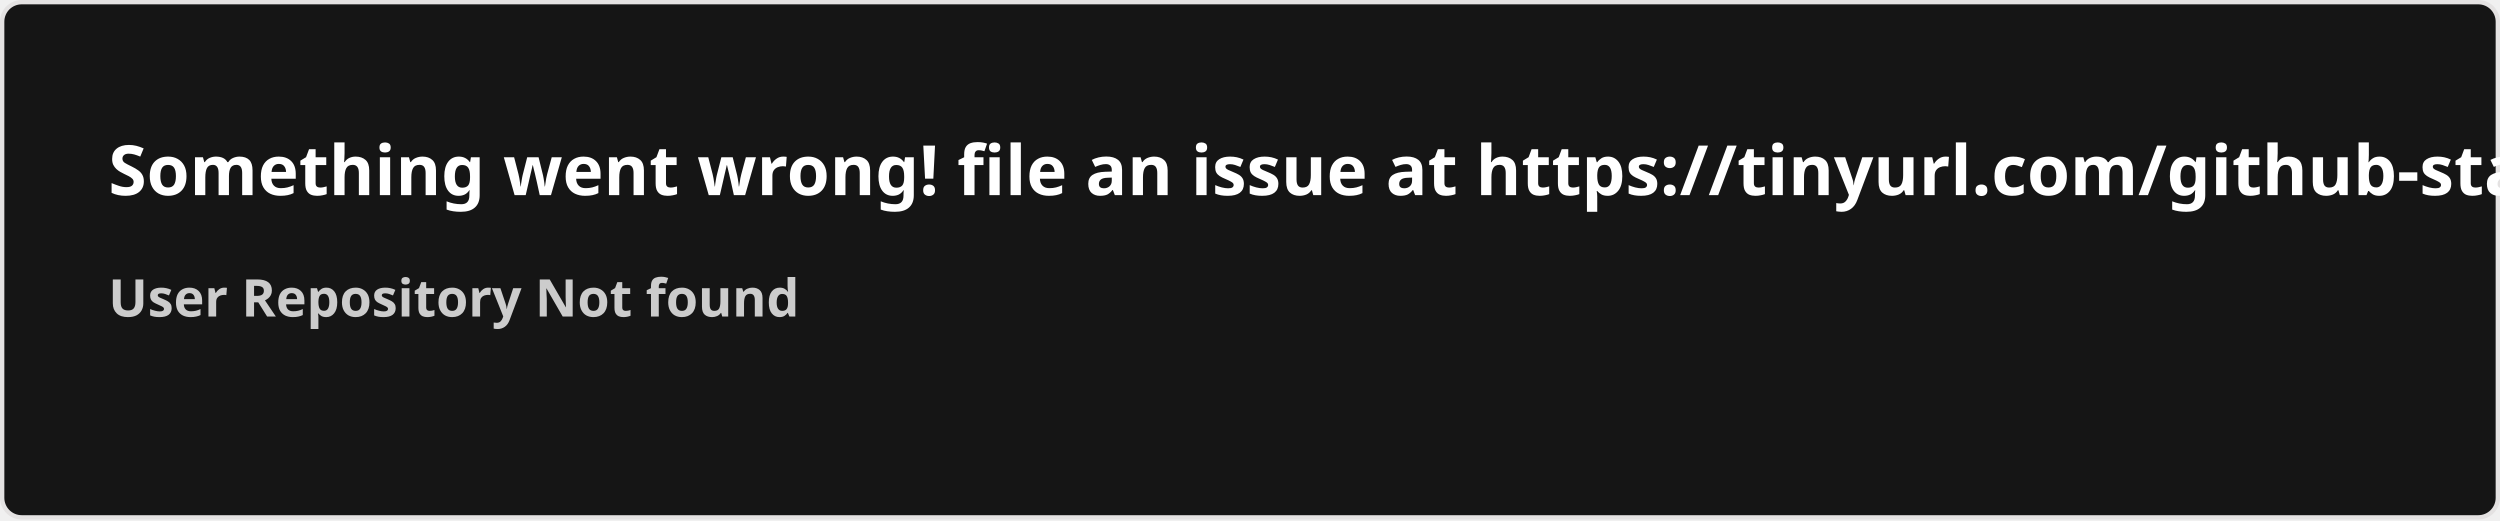
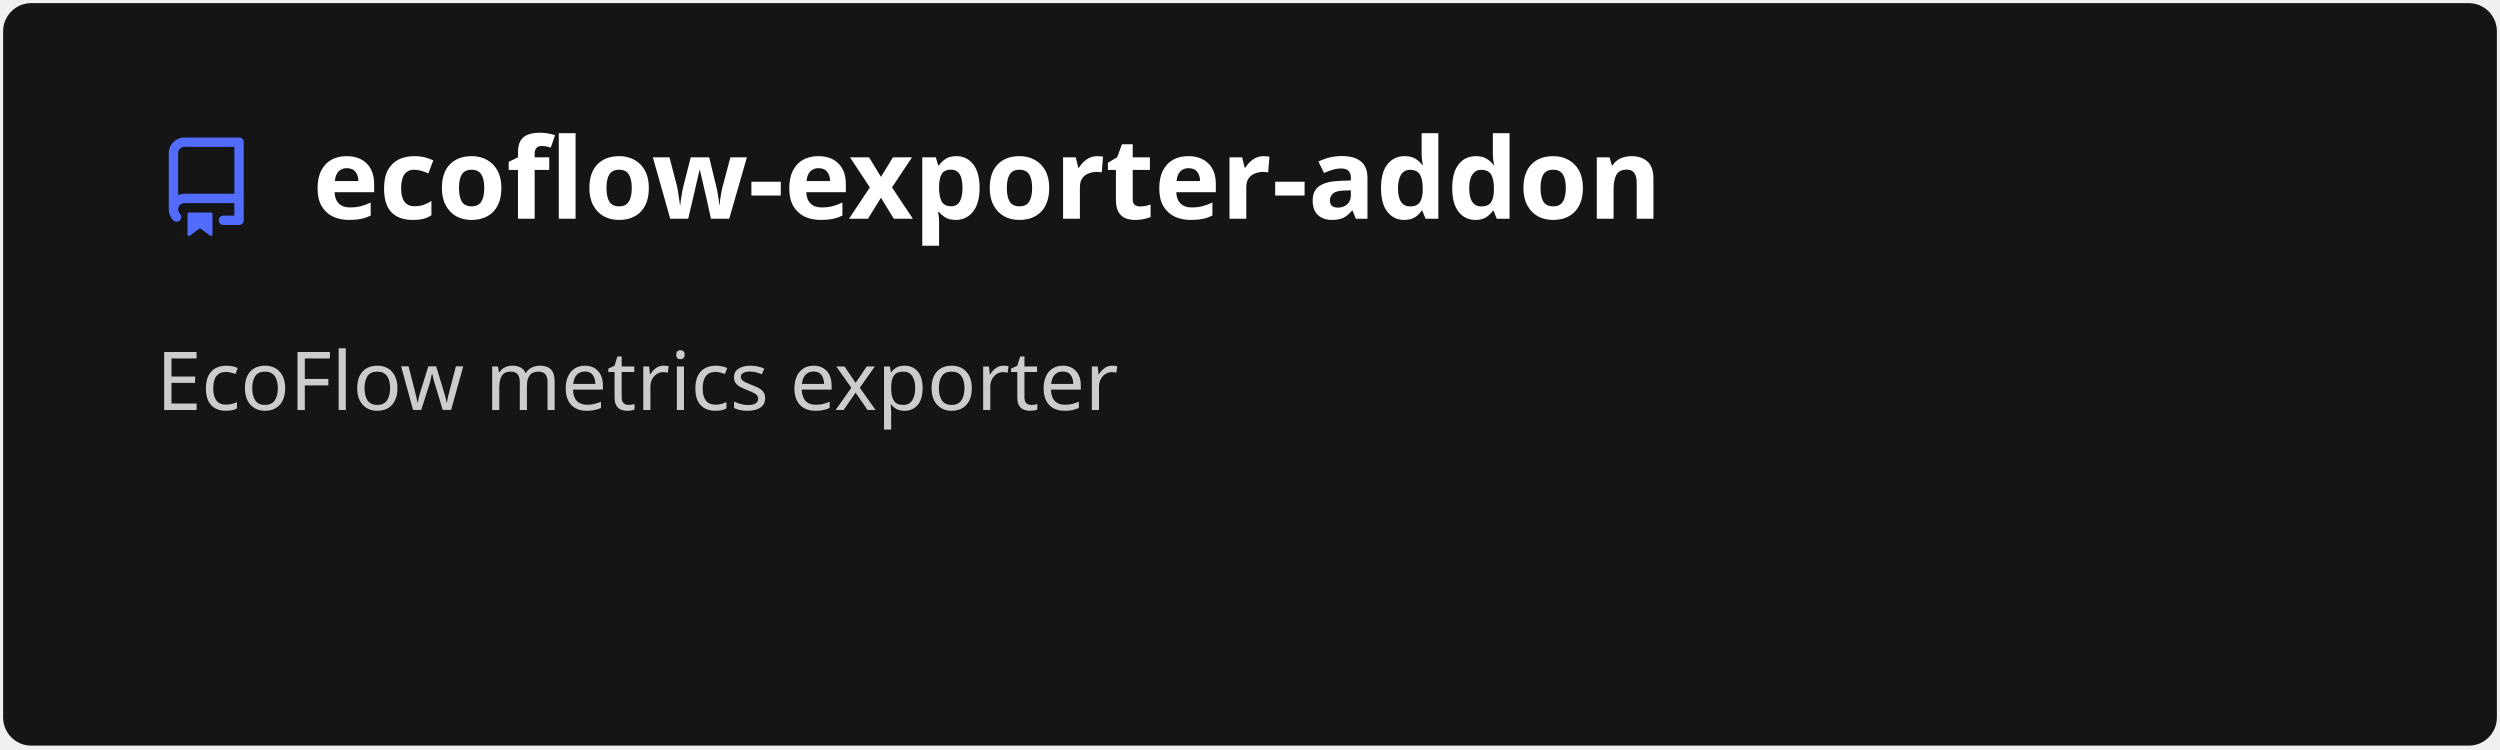
- <svg xmlns="http://www.w3.org/2000/svg" width="576.5" height="120" viewBox="0 0 576.5 120" fill="#151515">
+ <svg xmlns="http://www.w3.org/2000/svg" width="400" height="120" viewBox="0 0 400 120" fill="none" role="img" aria-labelledby="descId">
  <style>
-     .text { font: 600 16px 'Segoe UI', Ubuntu, Sans-Serif; fill: #fff }
-     .small { font: 600 12px 'Segoe UI', Ubuntu, Sans-Serif; fill: #ccc }
-     .gray { fill: #858585 }
-     </style>
-   <rect x="0.5" y="0.5" width="575.5" height="99%" rx="4.5" fill="#151515" stroke="#e4e2e2" />
-   <text x="25" y="45" class="text">Something went wrong! file an issue at https://tinyurl.com/github-stats</text>
-   <text data-testid="message" x="25" y="55" class="text small">
-     <tspan x="25" dy="18">User Repository Not found</tspan>
-     <tspan x="25" dy="18" class="gray" />
-   </text>
+           .header {
+             font: 600 18px 'Segoe UI', Ubuntu, Sans-Serif;
+             fill: #fff;
+             animation: fadeInAnimation 0.8s ease-in-out forwards;
+           }
+           @supports(-moz-appearance: auto) {
+             /* Selector detects Firefox */
+             .header { font-size: 15.5px; }
+           }
+           
+     .description {
+       font: 400 13px 'Segoe UI', Ubuntu, Sans-Serif;fill: #ccc;
+       
+     }
+     .gray { font: 400 12px 'Segoe UI', Ubuntu, Sans-Serif; fill: #ccc }
+     .badge { font: 600 11px 'Segoe UI', Ubuntu, Sans-Serif; }
+     .badge rect { opacity: 0.2 }
+ 
+     .stat { font: 400 12px 'Segoe UI', Ubuntu, Sans-Serif; fill: #ccc }
+     .stagger {
+       opacity: 0;
+       animation: fadeInAnimation 0.3s ease-in-out forwards;
+     }
+     .not_bold { font-weight: 400 }
+     .bold { font-weight: 700 }
+     .icon {
+       fill: #526cfe;
+       display: block;
+     }
+   
+ 
+           
+       /* Animations */
+       @keyframes scaleInAnimation {
+         from {
+           transform: translate(-5px, 5px) scale(0);
+         }
+         to {
+           transform: translate(-5px, 5px) scale(1);
+         }
+       }
+       @keyframes fadeInAnimation {
+         from {
+           opacity: 0;
+         }
+         to {
+           opacity: 1;
+         }
+       }
+     
+           * { animation-duration: 0s !important; animation-delay: 0s !important; }
+         </style>
+   <rect data-testid="card-bg" x="0.5" y="0.5" rx="4.5" height="99%" stroke="#e4e2e2" width="399" fill="#151515" stroke-opacity="0" />
+   <g data-testid="card-title" transform="translate(25, 35)">
+     <g transform="translate(0, 0)">
+       <svg class="icon" x="0" y="-13" viewBox="0 0 16 16" version="1.1" width="16" height="16">
+         <path fill-rule="evenodd" d="M2 2.5A2.5 2.5 0 014.5 0h8.75a.75.75 0 01.75.75v12.5a.75.75 0 01-.75.75h-2.5a.75.75 0 110-1.5h1.75v-2h-8a1 1 0 00-.714 1.7.75.75 0 01-1.072 1.05A2.495 2.495 0 012 11.5v-9zm10.5-1V9h-8c-.356 0-.694.074-1 .208V2.5a1 1 0 011-1h8zM5 12.25v3.25a.25.25 0 00.4.2l1.45-1.087a.25.25 0 01.3 0L8.6 15.7a.25.25 0 00.4-.2v-3.25a.25.25 0 00-.25-.25h-3.5a.25.25 0 00-.25.25z" />
+       </svg>
+     </g>
+     <g transform="translate(25, 0)">
+       <text x="0" y="0" class="header" data-testid="header">ecoflow-exporter-addon</text>
+     </g>
+   </g>
+   <g data-testid="main-card-body" transform="translate(0, 55)">
+     <text class="description" x="25" y="-5">
+       <tspan dy="1.2em" x="25">EcoFlow metrics exporter</tspan>
+     </text>
+     <g transform="translate(30, 45)">
+       
+     </g>
+     <svg x="0" y="0">
+       <g transform="translate(-3, 68)">
+       
+     </g>
+     </svg>
+   </g>
</svg>
